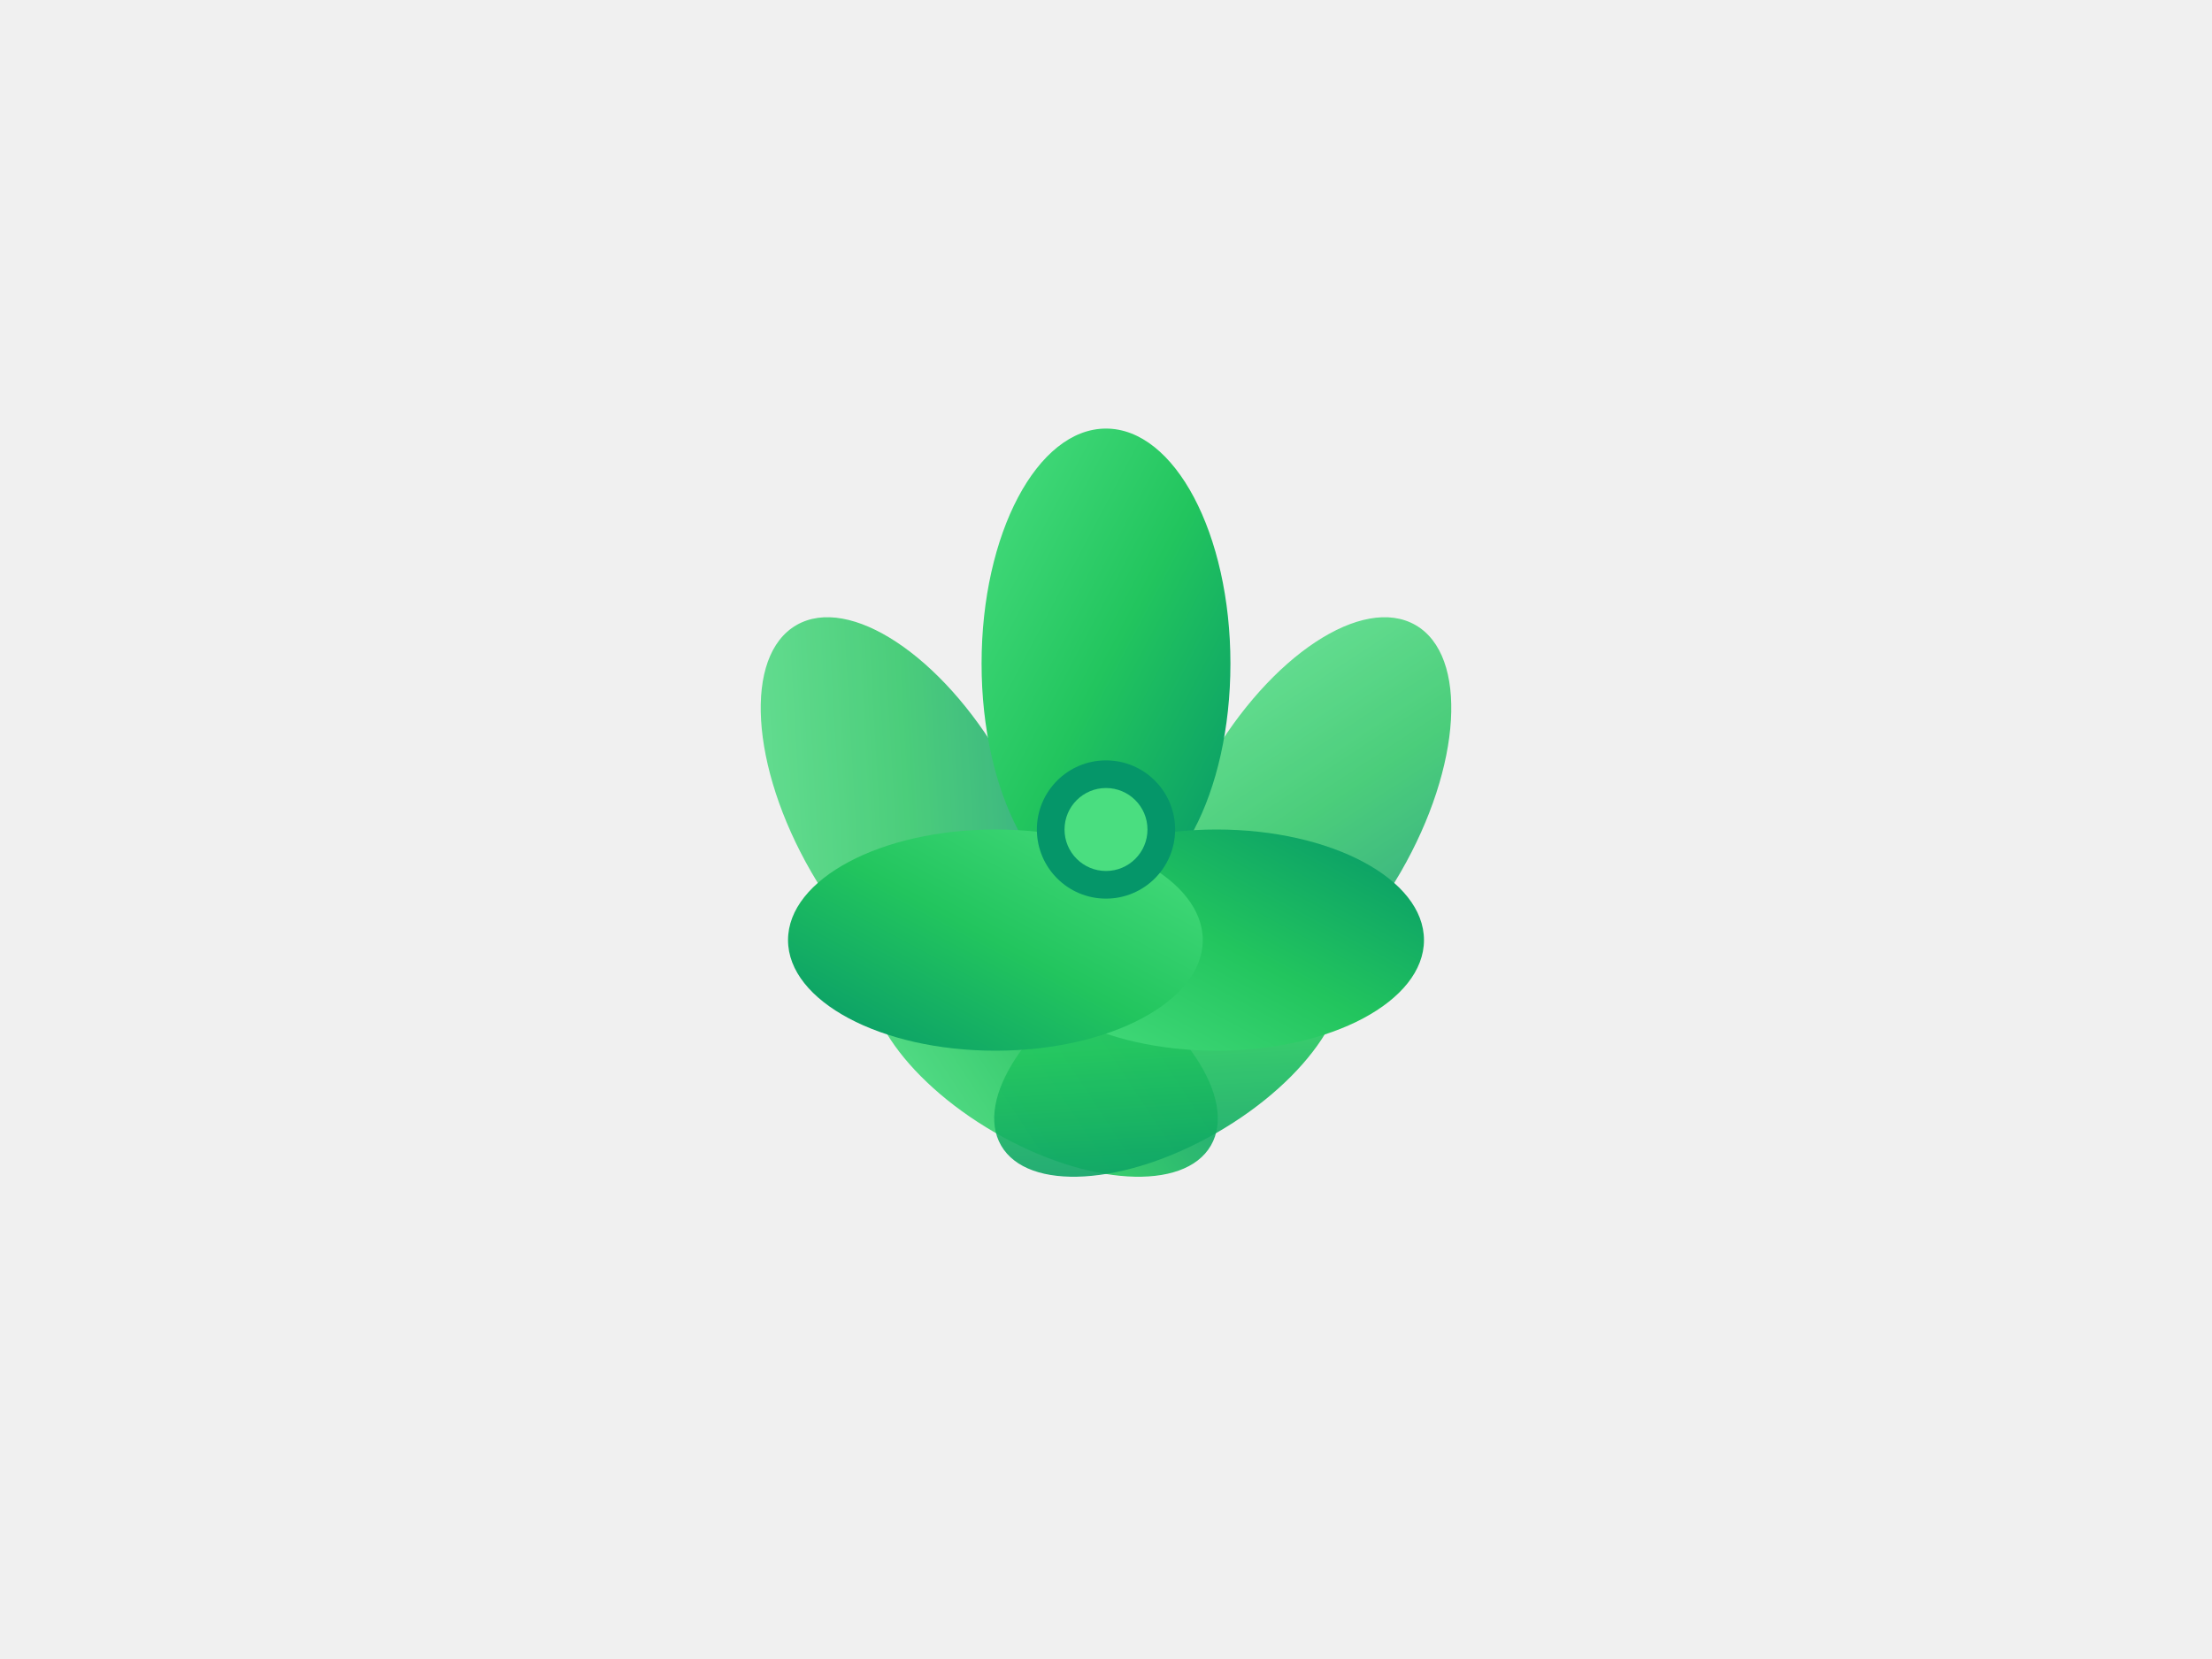
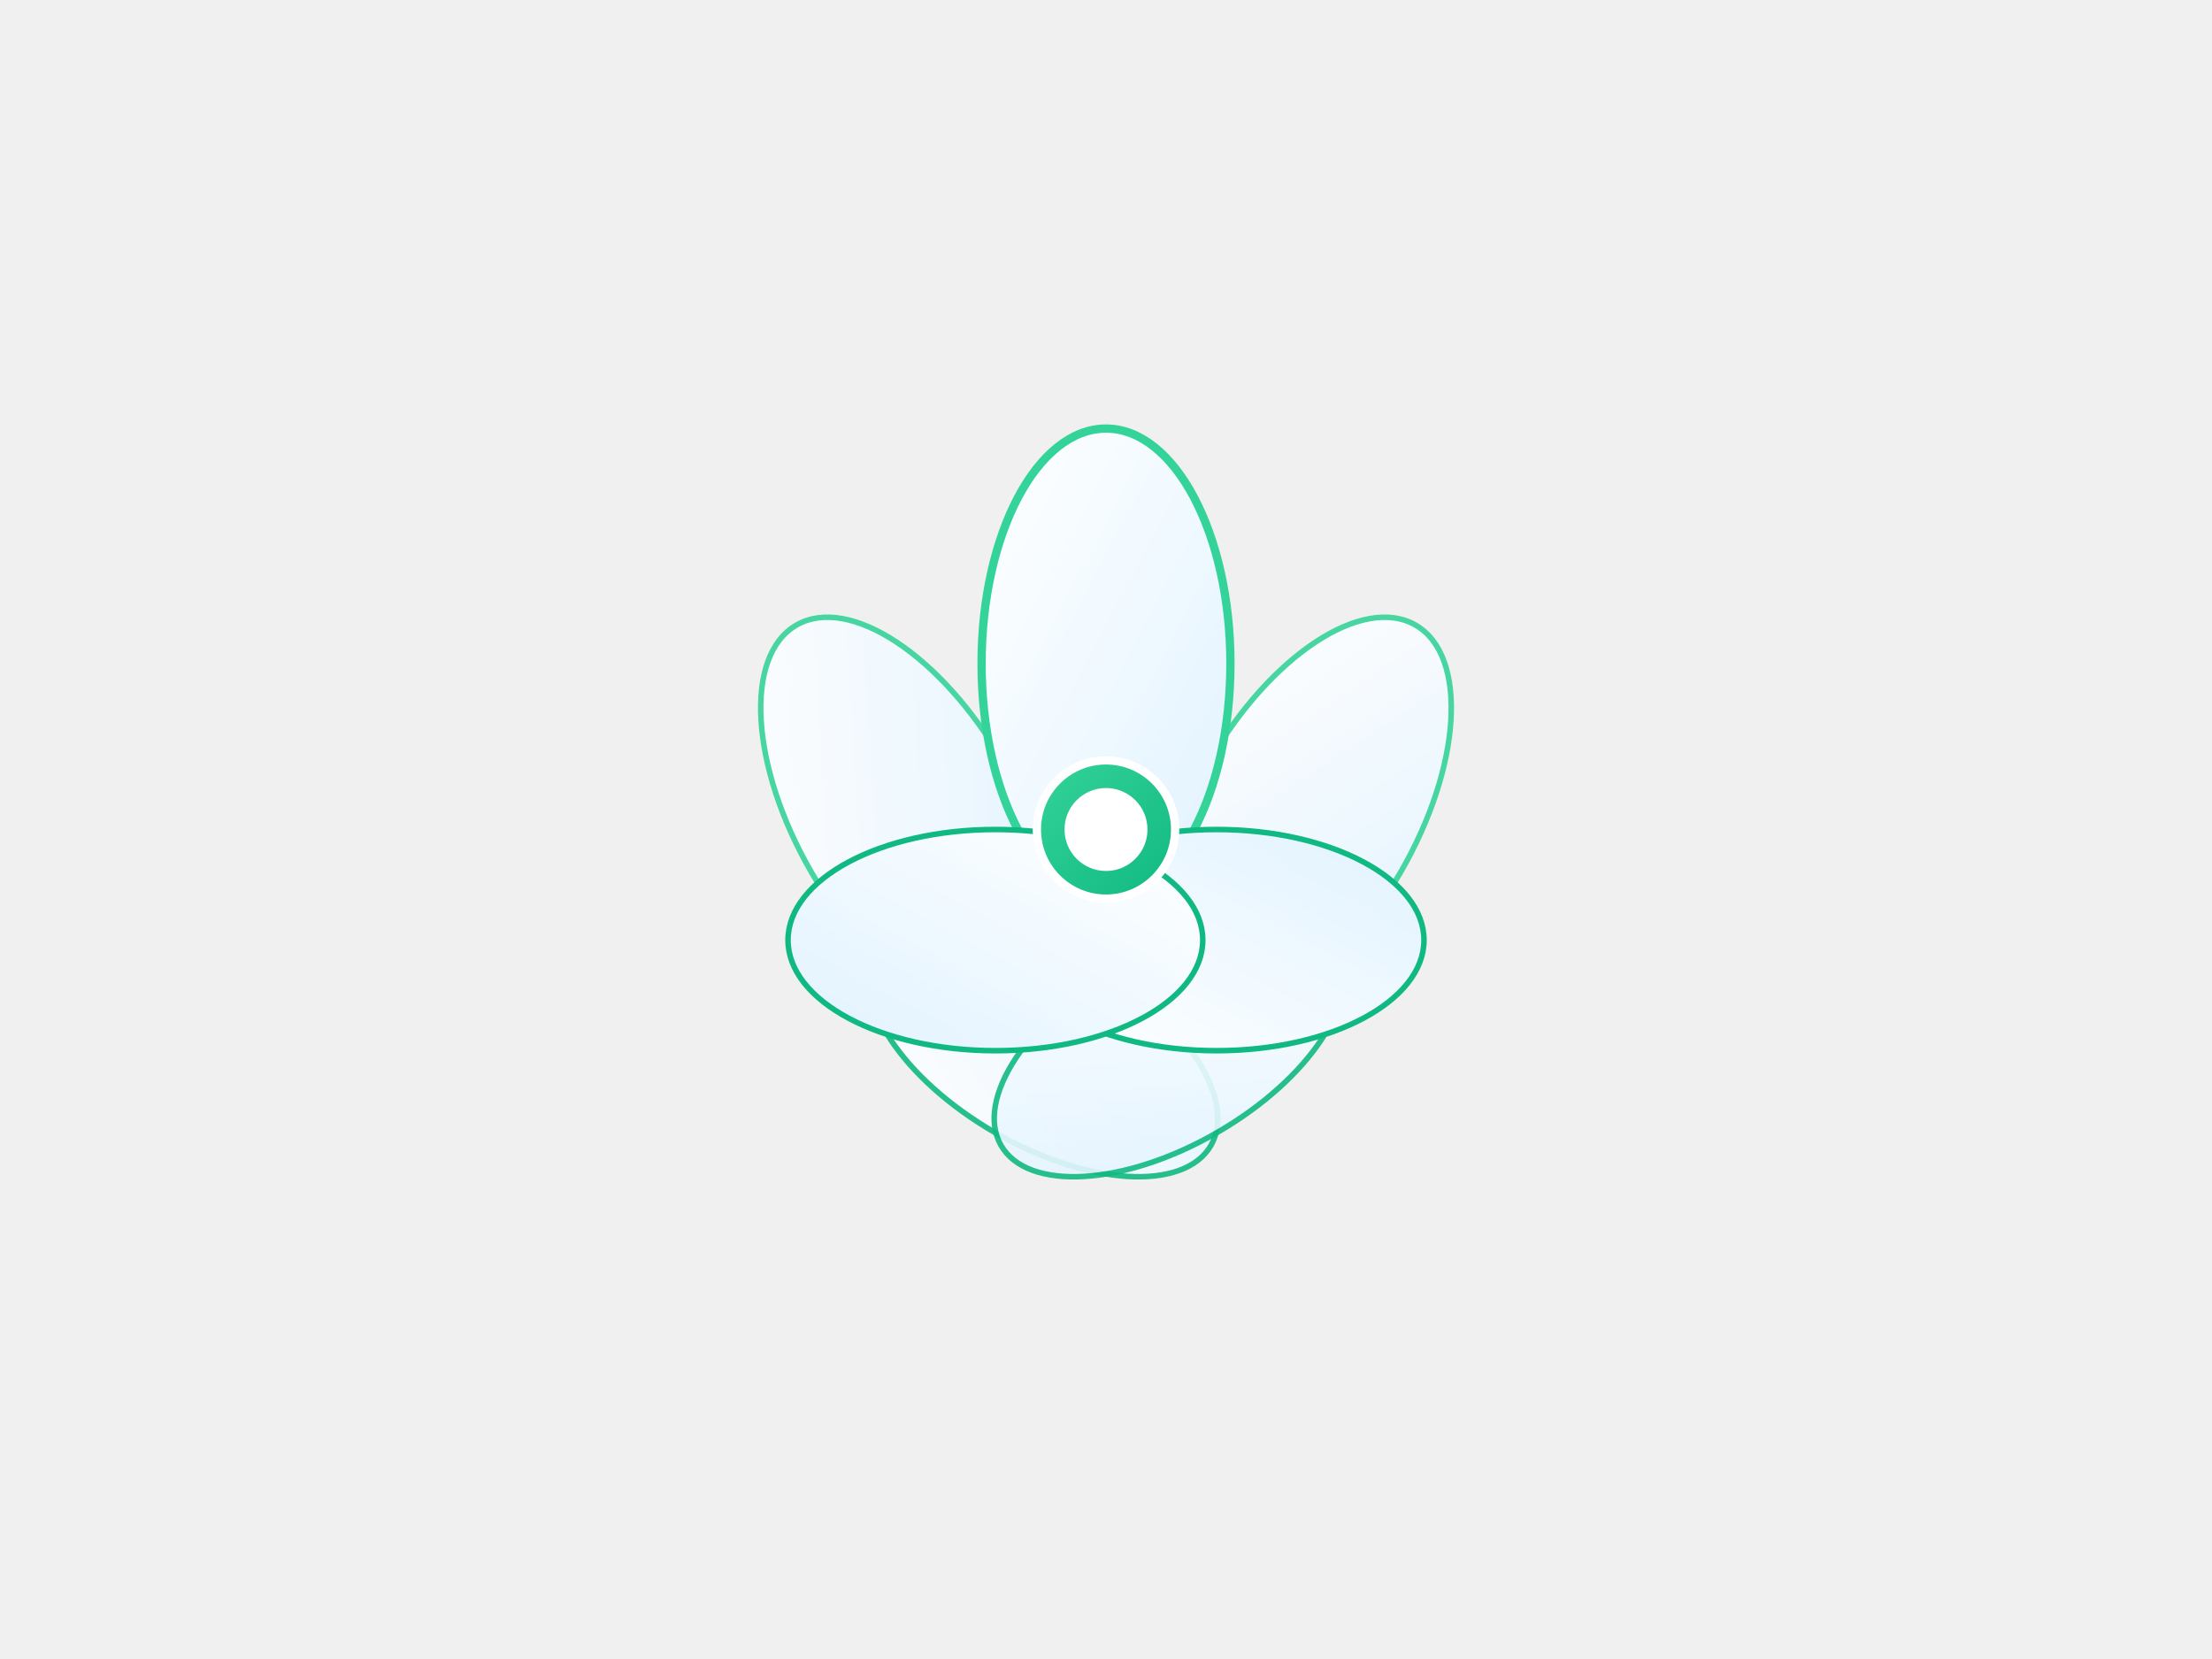
<svg xmlns="http://www.w3.org/2000/svg" viewBox="0 0 800 600">
  <defs>
-     <linearGradient id="greenGrad" x1="0%" y1="0%" x2="100%" y2="100%">
-       <stop offset="0%" style="stop-color:#4ade80;stop-opacity:1" />
-       <stop offset="50%" style="stop-color:#22c55e;stop-opacity:1" />
-       <stop offset="100%" style="stop-color:#059669;stop-opacity:1" />
+     <linearGradient id="lightGrad" x1="0%" y1="0%" x2="100%" y2="100%">
+       <stop offset="0%" style="stop-color:#ffffff;stop-opacity:1" />
+       <stop offset="50%" style="stop-color:#f0f9ff;stop-opacity:1" />
+       <stop offset="100%" style="stop-color:#e0f2fe;stop-opacity:1" />
+     </linearGradient>
+     <linearGradient id="accentGrad" x1="0%" y1="0%" x2="100%" y2="100%">
+       <stop offset="0%" style="stop-color:#34d399;stop-opacity:1" />
+       <stop offset="100%" style="stop-color:#10b981;stop-opacity:1" />
    </linearGradient>
  </defs>
  <g transform="translate(400,300)">
-     <ellipse cx="-60" cy="-40" rx="40" ry="80" fill="url(#greenGrad)" opacity="0.8" transform="rotate(-30)" />
-     <ellipse cx="60" cy="-40" rx="40" ry="80" fill="url(#greenGrad)" opacity="0.8" transform="rotate(30)" />
-     <ellipse cx="-80" cy="20" rx="35" ry="70" fill="url(#greenGrad)" opacity="0.9" transform="rotate(-60)" />
-     <ellipse cx="80" cy="20" rx="35" ry="70" fill="url(#greenGrad)" opacity="0.9" transform="rotate(60)" />
-     <ellipse cx="0" cy="-60" rx="45" ry="85" fill="url(#greenGrad)" />
-     <ellipse cx="-40" cy="40" rx="40" ry="75" fill="url(#greenGrad)" transform="rotate(-90)" />
-     <ellipse cx="40" cy="40" rx="40" ry="75" fill="url(#greenGrad)" transform="rotate(90)" />
-     <circle cx="0" cy="0" r="25" fill="#059669" />
-     <circle cx="0" cy="0" r="15" fill="#4ade80" />
+     <ellipse cx="-60" cy="-40" rx="40" ry="80" fill="url(#lightGrad)" opacity="0.9" transform="rotate(-30)" stroke="#34d399" stroke-width="2" />
+     <ellipse cx="60" cy="-40" rx="40" ry="80" fill="url(#lightGrad)" opacity="0.9" transform="rotate(30)" stroke="#34d399" stroke-width="2" />
+     <ellipse cx="-80" cy="20" rx="35" ry="70" fill="url(#lightGrad)" opacity="0.9" transform="rotate(-60)" stroke="#10b981" stroke-width="2" />
+     <ellipse cx="80" cy="20" rx="35" ry="70" fill="url(#lightGrad)" opacity="0.9" transform="rotate(60)" stroke="#10b981" stroke-width="2" />
+     <ellipse cx="0" cy="-60" rx="45" ry="85" fill="url(#lightGrad)" stroke="#34d399" stroke-width="3" />
+     <ellipse cx="-40" cy="40" rx="40" ry="75" fill="url(#lightGrad)" transform="rotate(-90)" stroke="#10b981" stroke-width="2" />
+     <ellipse cx="40" cy="40" rx="40" ry="75" fill="url(#lightGrad)" transform="rotate(90)" stroke="#10b981" stroke-width="2" />
+     <circle cx="0" cy="0" r="25" fill="url(#accentGrad)" stroke="#ffffff" stroke-width="3" />
+     <circle cx="0" cy="0" r="15" fill="#ffffff" />
  </g>
</svg>
